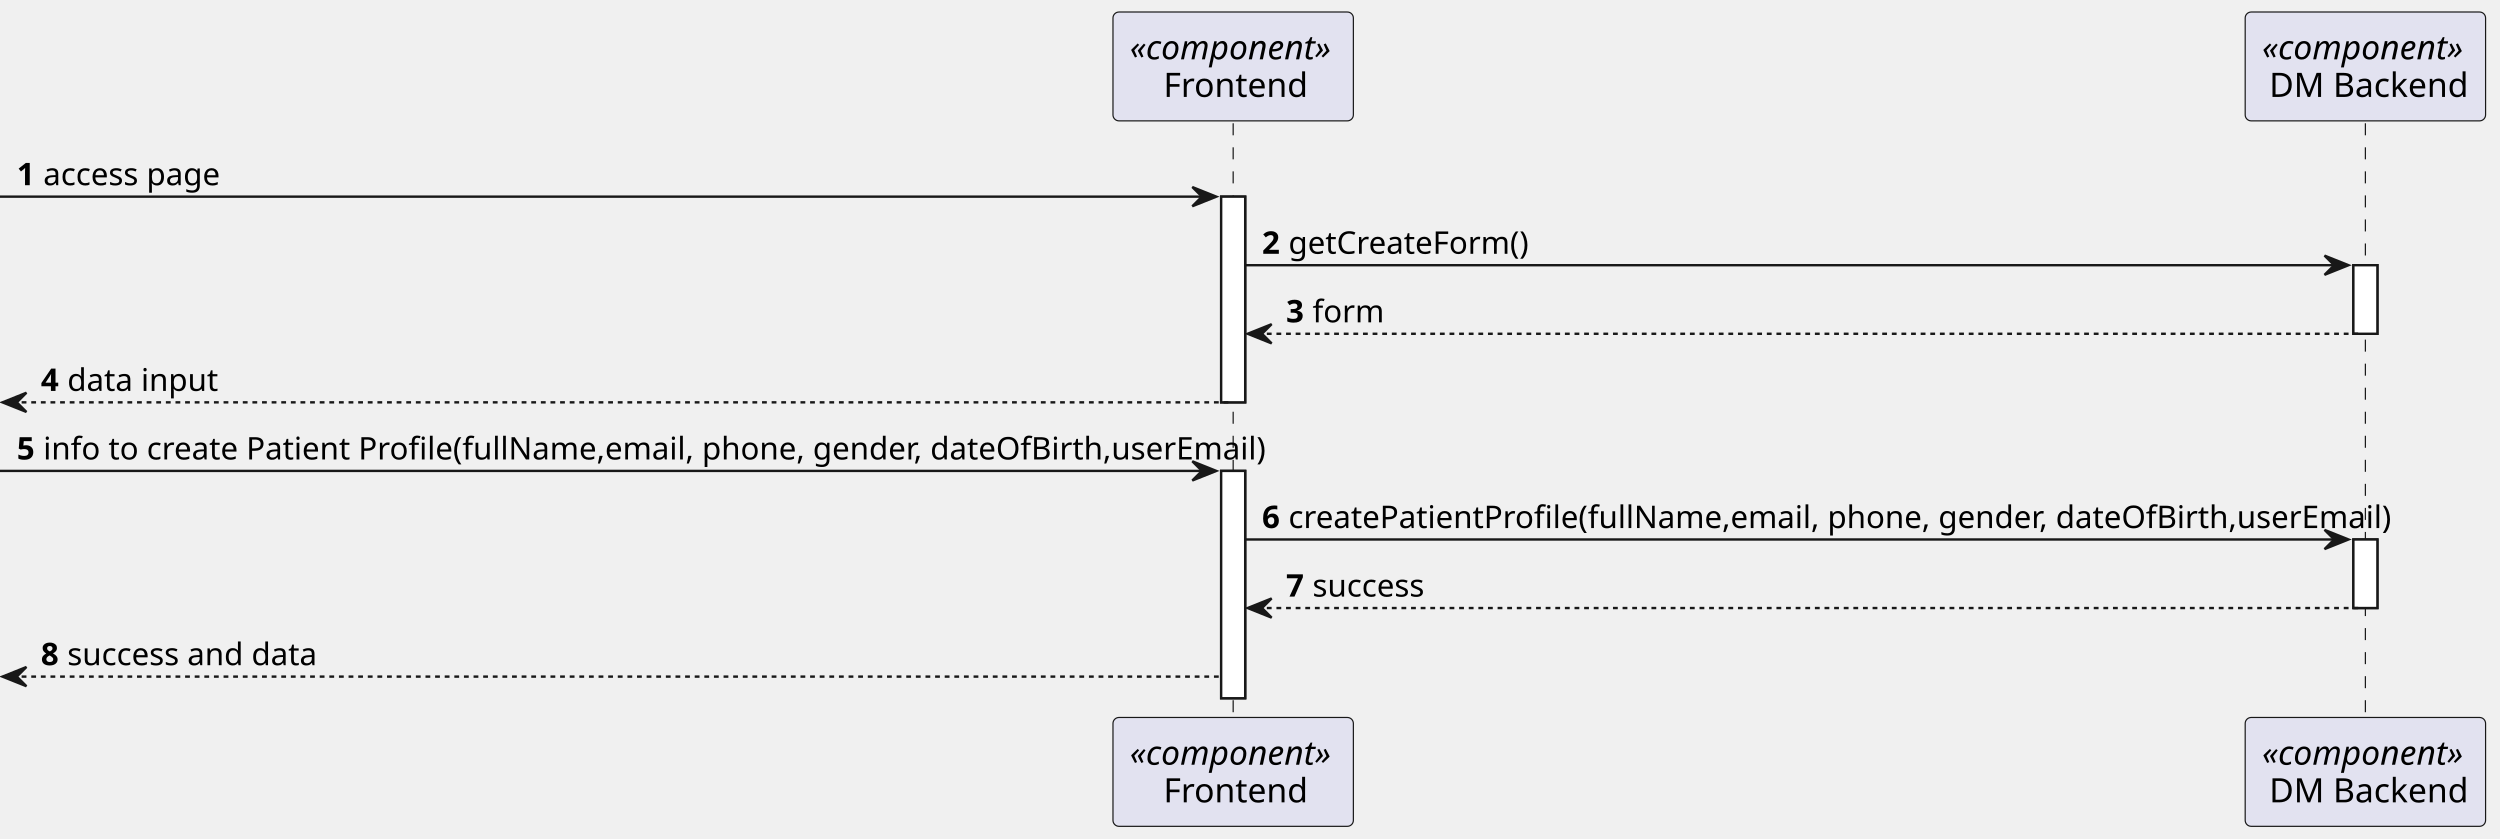
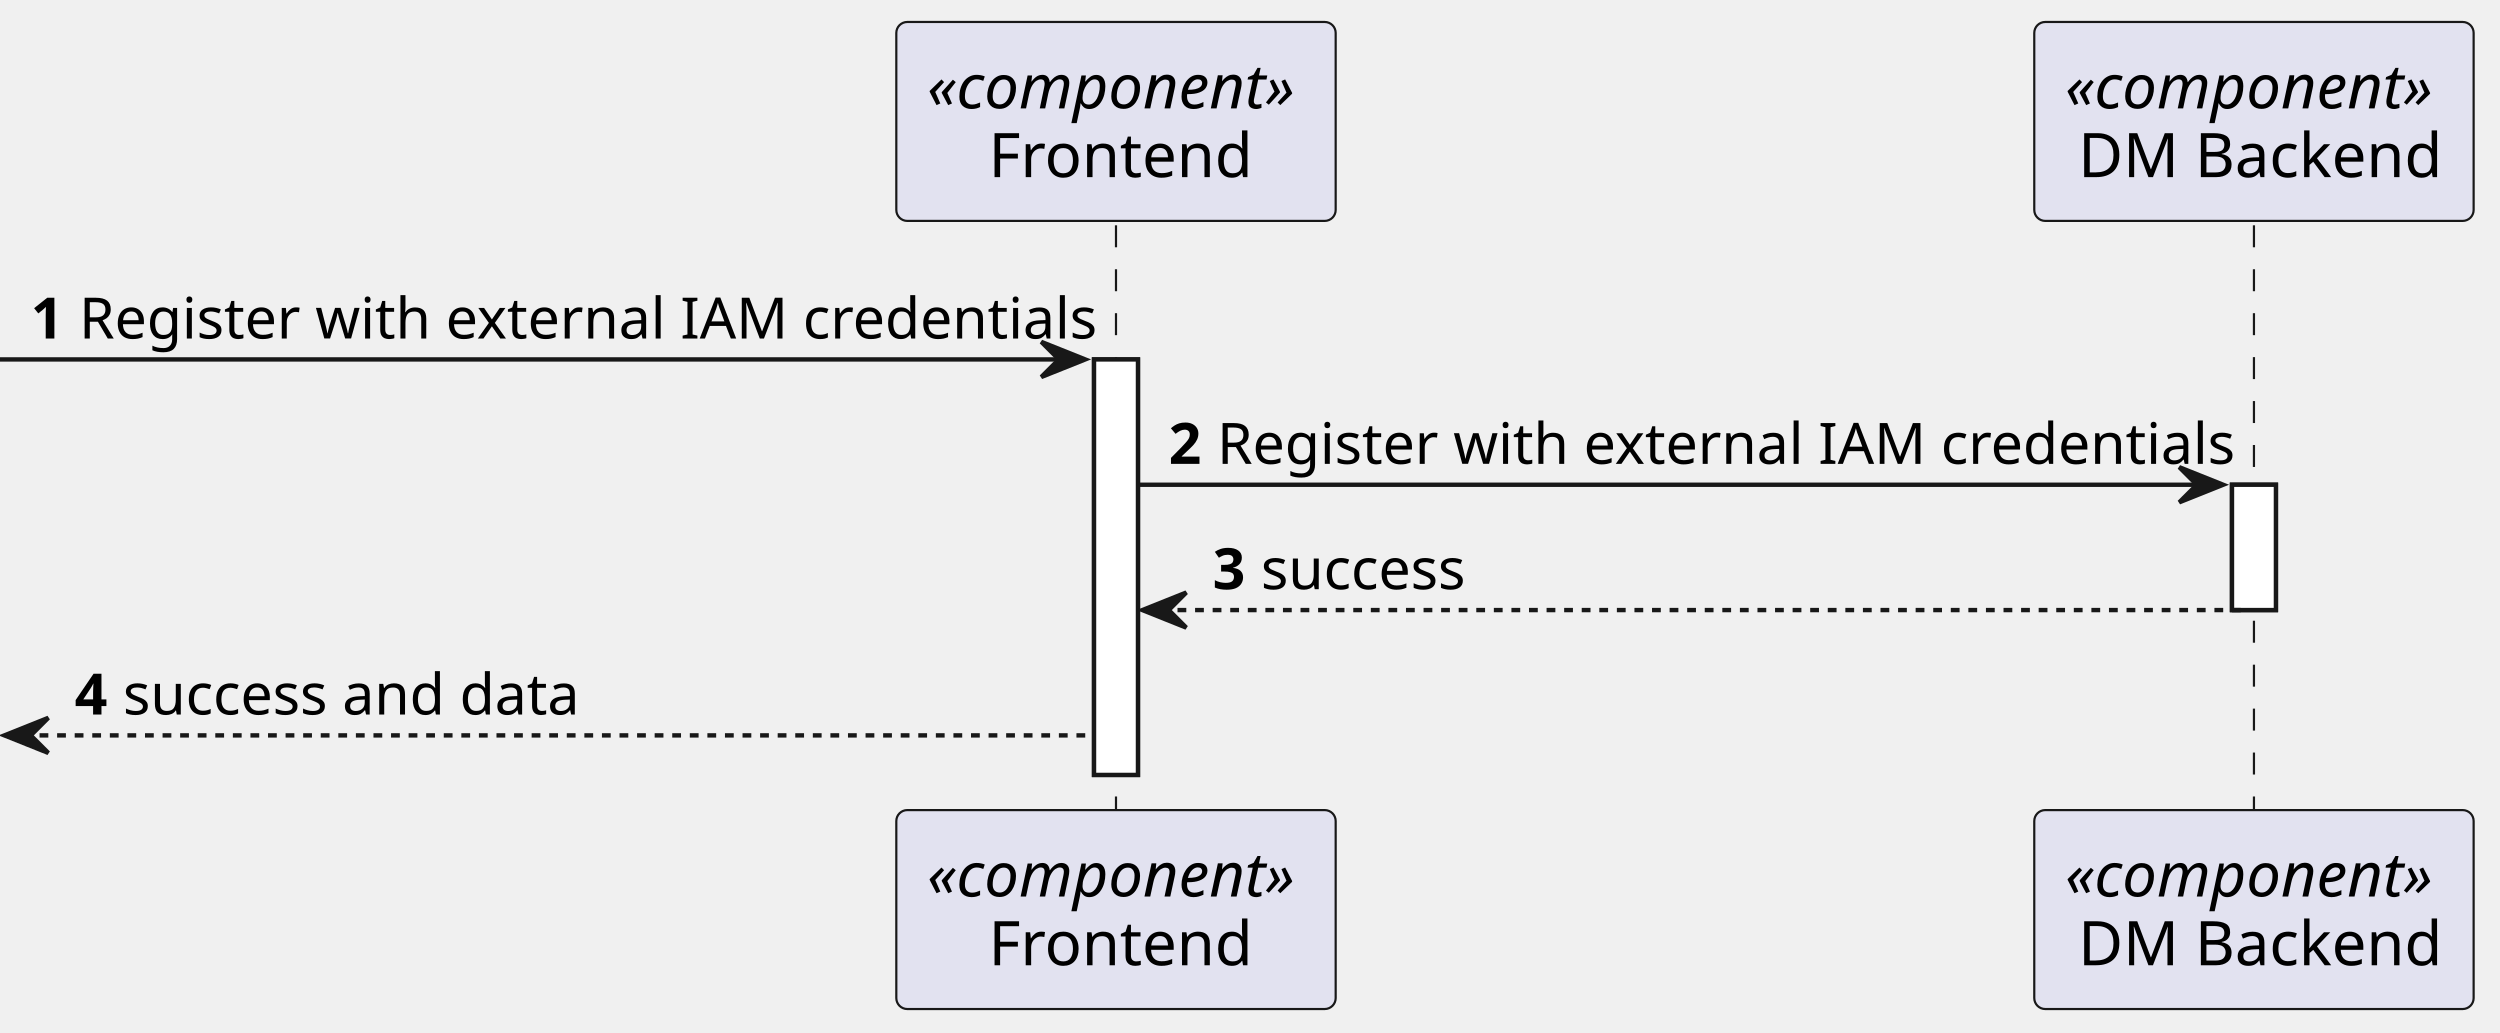
- <svg xmlns="http://www.w3.org/2000/svg" contentStyleType="text/css" height="349px" preserveAspectRatio="none" style="width:1040px;height:349px;background:#FFFFFF;" version="1.1" viewBox="0 0 1040 349" width="1040px" zoomAndPan="magnify">
+ <svg xmlns="http://www.w3.org/2000/svg" contentStyleType="text/css" height="235px" preserveAspectRatio="none" style="width:569px;height:235px;background:#FFFFFF;" version="1.1" viewBox="0 0 569 235" width="569px" zoomAndPan="magnify">
  <defs />
  <g>
-     <rect fill="#FFFFFF" height="85.57" style="stroke:#181818;stroke-width:1.0;" width="10" x="508" y="81.805" />
-     <rect fill="#FFFFFF" height="94.57" style="stroke:#181818;stroke-width:1.0;" width="10" x="508" y="195.898" />
-     <rect fill="#FFFFFF" height="28.523" style="stroke:#181818;stroke-width:1.0;" width="10" x="979" y="110.328" />
-     <rect fill="#FFFFFF" height="28.523" style="stroke:#181818;stroke-width:1.0;" width="10" x="979" y="224.422" />
-     <line style="stroke:#181818;stroke-width:0.5;stroke-dasharray:5.0,5.0;" x1="513" x2="513" y1="51.281" y2="299.469" />
-     <line style="stroke:#181818;stroke-width:0.5;stroke-dasharray:5.0,5.0;" x1="984" x2="984" y1="51.281" y2="299.469" />
+     <rect fill="#FFFFFF" height="94.57" style="stroke:#181818;stroke-width:1.0;" width="10" x="249" y="81.805" />
+     <rect fill="#FFFFFF" height="28.523" style="stroke:#181818;stroke-width:1.0;" width="10" x="508" y="110.328" />
+     <line style="stroke:#181818;stroke-width:0.5;stroke-dasharray:5.0,5.0;" x1="254" x2="254" y1="51.281" y2="185.375" />
+     <line style="stroke:#181818;stroke-width:0.5;stroke-dasharray:5.0,5.0;" x1="513" x2="513" y1="51.281" y2="185.375" />
+     <rect fill="#E2E2F0" height="45.281" rx="2.5" ry="2.5" style="stroke:#181818;stroke-width:0.5;" width="100" x="204" y="5" />
+     <text fill="#000000" font-family="sans-serif" font-size="14" font-style="italic" lengthAdjust="spacing" textLength="86" x="211" y="24.674">«component»</text>
+     <text fill="#000000" font-family="sans-serif" font-size="14" lengthAdjust="spacing" textLength="58" x="225" y="40.315">Frontend</text>
+     <rect fill="#E2E2F0" height="45.281" rx="2.5" ry="2.5" style="stroke:#181818;stroke-width:0.5;" width="100" x="204" y="184.375" />
+     <text fill="#000000" font-family="sans-serif" font-size="14" font-style="italic" lengthAdjust="spacing" textLength="86" x="211" y="204.049">«component»</text>
+     <text fill="#000000" font-family="sans-serif" font-size="14" lengthAdjust="spacing" textLength="58" x="225" y="219.69">Frontend</text>
    <rect fill="#E2E2F0" height="45.281" rx="2.5" ry="2.5" style="stroke:#181818;stroke-width:0.5;" width="100" x="463" y="5" />
    <text fill="#000000" font-family="sans-serif" font-size="14" font-style="italic" lengthAdjust="spacing" textLength="86" x="470" y="24.674">«component»</text>
-     <text fill="#000000" font-family="sans-serif" font-size="14" lengthAdjust="spacing" textLength="58" x="484" y="40.315">Frontend</text>
-     <rect fill="#E2E2F0" height="45.281" rx="2.5" ry="2.5" style="stroke:#181818;stroke-width:0.5;" width="100" x="463" y="298.469" />
-     <text fill="#000000" font-family="sans-serif" font-size="14" font-style="italic" lengthAdjust="spacing" textLength="86" x="470" y="318.143">«component»</text>
-     <text fill="#000000" font-family="sans-serif" font-size="14" lengthAdjust="spacing" textLength="58" x="484" y="333.783">Frontend</text>
-     <rect fill="#E2E2F0" height="45.281" rx="2.5" ry="2.5" style="stroke:#181818;stroke-width:0.5;" width="100" x="934" y="5" />
-     <text fill="#000000" font-family="sans-serif" font-size="14" font-style="italic" lengthAdjust="spacing" textLength="86" x="941" y="24.674">«component»</text>
-     <text fill="#000000" font-family="sans-serif" font-size="14" lengthAdjust="spacing" textLength="80" x="944" y="40.315">DM Backend</text>
-     <rect fill="#E2E2F0" height="45.281" rx="2.5" ry="2.5" style="stroke:#181818;stroke-width:0.5;" width="100" x="934" y="298.469" />
-     <text fill="#000000" font-family="sans-serif" font-size="14" font-style="italic" lengthAdjust="spacing" textLength="86" x="941" y="318.143">«component»</text>
-     <text fill="#000000" font-family="sans-serif" font-size="14" lengthAdjust="spacing" textLength="80" x="944" y="333.783">DM Backend</text>
-     <rect fill="#FFFFFF" height="85.57" style="stroke:#181818;stroke-width:1.0;" width="10" x="508" y="81.805" />
-     <rect fill="#FFFFFF" height="94.57" style="stroke:#181818;stroke-width:1.0;" width="10" x="508" y="195.898" />
-     <rect fill="#FFFFFF" height="28.523" style="stroke:#181818;stroke-width:1.0;" width="10" x="979" y="110.328" />
-     <rect fill="#FFFFFF" height="28.523" style="stroke:#181818;stroke-width:1.0;" width="10" x="979" y="224.422" />
-     <polygon fill="#181818" points="496,77.805,506,81.805,496,85.805,500,81.805" style="stroke:#181818;stroke-width:1.0;" />
-     <line style="stroke:#181818;stroke-width:1.0;" x1="0" x2="502" y1="81.805" y2="81.805" />
+     <text fill="#000000" font-family="sans-serif" font-size="14" lengthAdjust="spacing" textLength="80" x="473" y="40.315">DM Backend</text>
+     <rect fill="#E2E2F0" height="45.281" rx="2.5" ry="2.5" style="stroke:#181818;stroke-width:0.5;" width="100" x="463" y="184.375" />
+     <text fill="#000000" font-family="sans-serif" font-size="14" font-style="italic" lengthAdjust="spacing" textLength="86" x="470" y="204.049">«component»</text>
+     <text fill="#000000" font-family="sans-serif" font-size="14" lengthAdjust="spacing" textLength="80" x="473" y="219.69">DM Backend</text>
+     <rect fill="#FFFFFF" height="94.57" style="stroke:#181818;stroke-width:1.0;" width="10" x="249" y="81.805" />
+     <rect fill="#FFFFFF" height="28.523" style="stroke:#181818;stroke-width:1.0;" width="10" x="508" y="110.328" />
+     <polygon fill="#181818" points="237,77.805,247,81.805,237,85.805,241,81.805" style="stroke:#181818;stroke-width:1.0;" />
+     <line style="stroke:#181818;stroke-width:1.0;" x1="0" x2="243" y1="81.805" y2="81.805" />
    <text fill="#000000" font-family="sans-serif" font-size="13" font-weight="bold" lengthAdjust="spacing" textLength="7" x="7" y="77.05">1</text>
-     <text fill="#000000" font-family="sans-serif" font-size="13" lengthAdjust="spacing" textLength="74" x="18" y="77.05">access page</text>
-     <polygon fill="#181818" points="967,106.328,977,110.328,967,114.328,971,110.328" style="stroke:#181818;stroke-width:1.0;" />
-     <line style="stroke:#181818;stroke-width:1.0;" x1="518" x2="973" y1="110.328" y2="110.328" />
-     <text fill="#000000" font-family="sans-serif" font-size="13" font-weight="bold" lengthAdjust="spacing" textLength="7" x="525" y="105.573">2</text>
-     <text fill="#000000" font-family="sans-serif" font-size="13" lengthAdjust="spacing" textLength="94" x="536" y="105.573">getCreateForm()</text>
-     <polygon fill="#181818" points="529,134.852,519,138.852,529,142.852,525,138.852" style="stroke:#181818;stroke-width:1.0;" />
-     <line style="stroke:#181818;stroke-width:1.0;stroke-dasharray:2.0,2.0;" x1="523" x2="983" y1="138.852" y2="138.852" />
-     <text fill="#000000" font-family="sans-serif" font-size="13" font-weight="bold" lengthAdjust="spacing" textLength="7" x="535" y="134.097">3</text>
-     <text fill="#000000" font-family="sans-serif" font-size="13" lengthAdjust="spacing" textLength="25" x="546" y="134.097">form</text>
+     <text fill="#000000" font-family="sans-serif" font-size="13" lengthAdjust="spacing" textLength="219" x="18" y="77.05">Register with external IAM credentials</text>
+     <polygon fill="#181818" points="496,106.328,506,110.328,496,114.328,500,110.328" style="stroke:#181818;stroke-width:1.0;" />
+     <line style="stroke:#181818;stroke-width:1.0;" x1="259" x2="502" y1="110.328" y2="110.328" />
+     <text fill="#000000" font-family="sans-serif" font-size="13" font-weight="bold" lengthAdjust="spacing" textLength="7" x="266" y="105.573">2</text>
+     <text fill="#000000" font-family="sans-serif" font-size="13" lengthAdjust="spacing" textLength="219" x="277" y="105.573">Register with external IAM credentials</text>
+     <polygon fill="#181818" points="270,134.852,260,138.852,270,142.852,266,138.852" style="stroke:#181818;stroke-width:1.0;" />
+     <line style="stroke:#181818;stroke-width:1.0;stroke-dasharray:2.0,2.0;" x1="264" x2="512" y1="138.852" y2="138.852" />
+     <text fill="#000000" font-family="sans-serif" font-size="13" font-weight="bold" lengthAdjust="spacing" textLength="7" x="276" y="134.097">3</text>
+     <text fill="#000000" font-family="sans-serif" font-size="13" lengthAdjust="spacing" textLength="49" x="287" y="134.097">success</text>
    <polygon fill="#181818" points="11,163.375,1,167.375,11,171.375,7,167.375" style="stroke:#181818;stroke-width:1.0;" />
-     <line style="stroke:#181818;stroke-width:1.0;stroke-dasharray:2.0,2.0;" x1="5" x2="512" y1="167.375" y2="167.375" />
+     <line style="stroke:#181818;stroke-width:1.0;stroke-dasharray:2.0,2.0;" x1="5" x2="248" y1="167.375" y2="167.375" />
    <text fill="#000000" font-family="sans-serif" font-size="13" font-weight="bold" lengthAdjust="spacing" textLength="7" x="17" y="162.62">4</text>
-     <text fill="#000000" font-family="sans-serif" font-size="13" lengthAdjust="spacing" textLength="57" x="28" y="162.62">data input</text>
-     <polygon fill="#181818" points="496,191.898,506,195.898,496,199.898,500,195.898" style="stroke:#181818;stroke-width:1.0;" />
-     <line style="stroke:#181818;stroke-width:1.0;" x1="0" x2="502" y1="195.898" y2="195.898" />
-     <text fill="#000000" font-family="sans-serif" font-size="13" font-weight="bold" lengthAdjust="spacing" textLength="7" x="7" y="191.144">5</text>
-     <text fill="#000000" font-family="sans-serif" font-size="13" lengthAdjust="spacing" textLength="478" x="18" y="191.144">info to create Patient Profile(fullName,email, phone, gender, dateOfBirth,userEmail)</text>
-     <polygon fill="#181818" points="967,220.422,977,224.422,967,228.422,971,224.422" style="stroke:#181818;stroke-width:1.0;" />
-     <line style="stroke:#181818;stroke-width:1.0;" x1="518" x2="973" y1="224.422" y2="224.422" />
-     <text fill="#000000" font-family="sans-serif" font-size="13" font-weight="bold" lengthAdjust="spacing" textLength="7" x="525" y="219.667">6</text>
-     <text fill="#000000" font-family="sans-serif" font-size="13" lengthAdjust="spacing" textLength="431" x="536" y="219.667">createPatientProfile(fullName,email, phone, gender, dateOfBirth,userEmail)</text>
-     <polygon fill="#181818" points="529,248.945,519,252.945,529,256.945,525,252.945" style="stroke:#181818;stroke-width:1.0;" />
-     <line style="stroke:#181818;stroke-width:1.0;stroke-dasharray:2.0,2.0;" x1="523" x2="983" y1="252.945" y2="252.945" />
-     <text fill="#000000" font-family="sans-serif" font-size="13" font-weight="bold" lengthAdjust="spacing" textLength="7" x="535" y="248.19">7</text>
-     <text fill="#000000" font-family="sans-serif" font-size="13" lengthAdjust="spacing" textLength="49" x="546" y="248.19">success</text>
-     <polygon fill="#181818" points="11,277.469,1,281.469,11,285.469,7,281.469" style="stroke:#181818;stroke-width:1.0;" />
-     <line style="stroke:#181818;stroke-width:1.0;stroke-dasharray:2.0,2.0;" x1="5" x2="507" y1="281.469" y2="281.469" />
-     <text fill="#000000" font-family="sans-serif" font-size="13" font-weight="bold" lengthAdjust="spacing" textLength="7" x="17" y="276.714">8</text>
-     <text fill="#000000" font-family="sans-serif" font-size="13" lengthAdjust="spacing" textLength="103" x="28" y="276.714">success and data</text>
+     <text fill="#000000" font-family="sans-serif" font-size="13" lengthAdjust="spacing" textLength="103" x="28" y="162.62">success and data</text>
  </g>
</svg>
